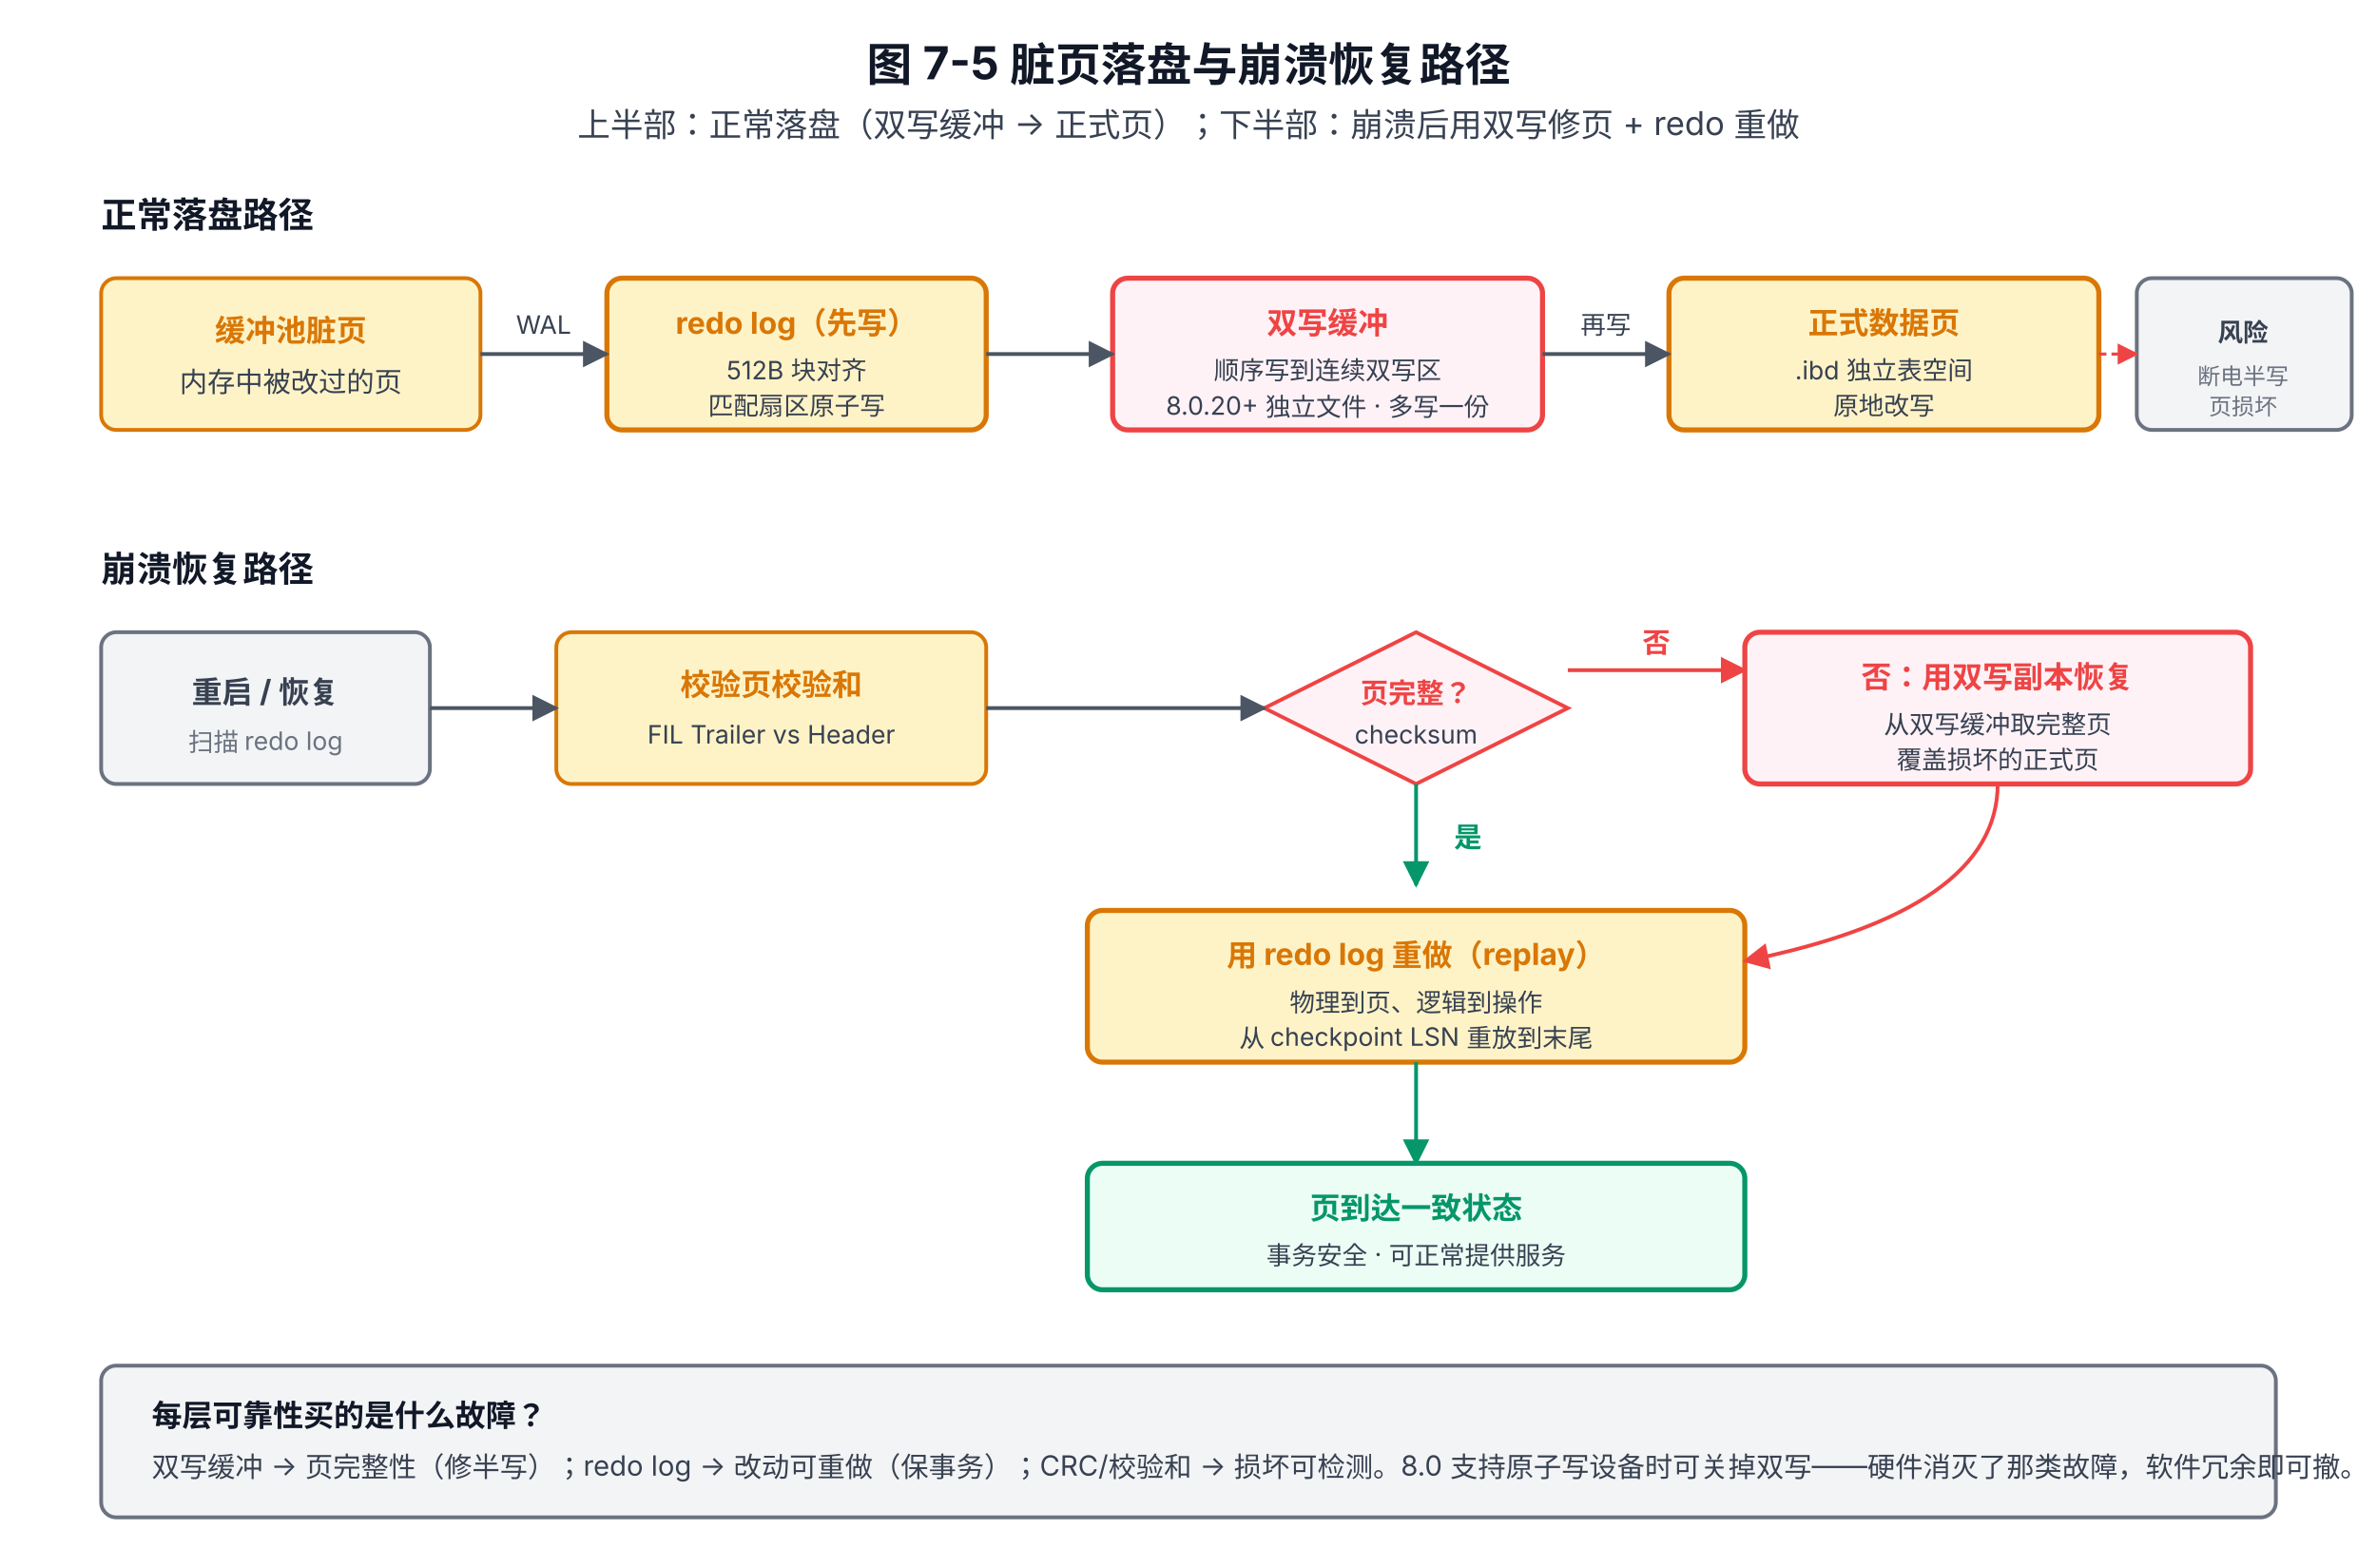
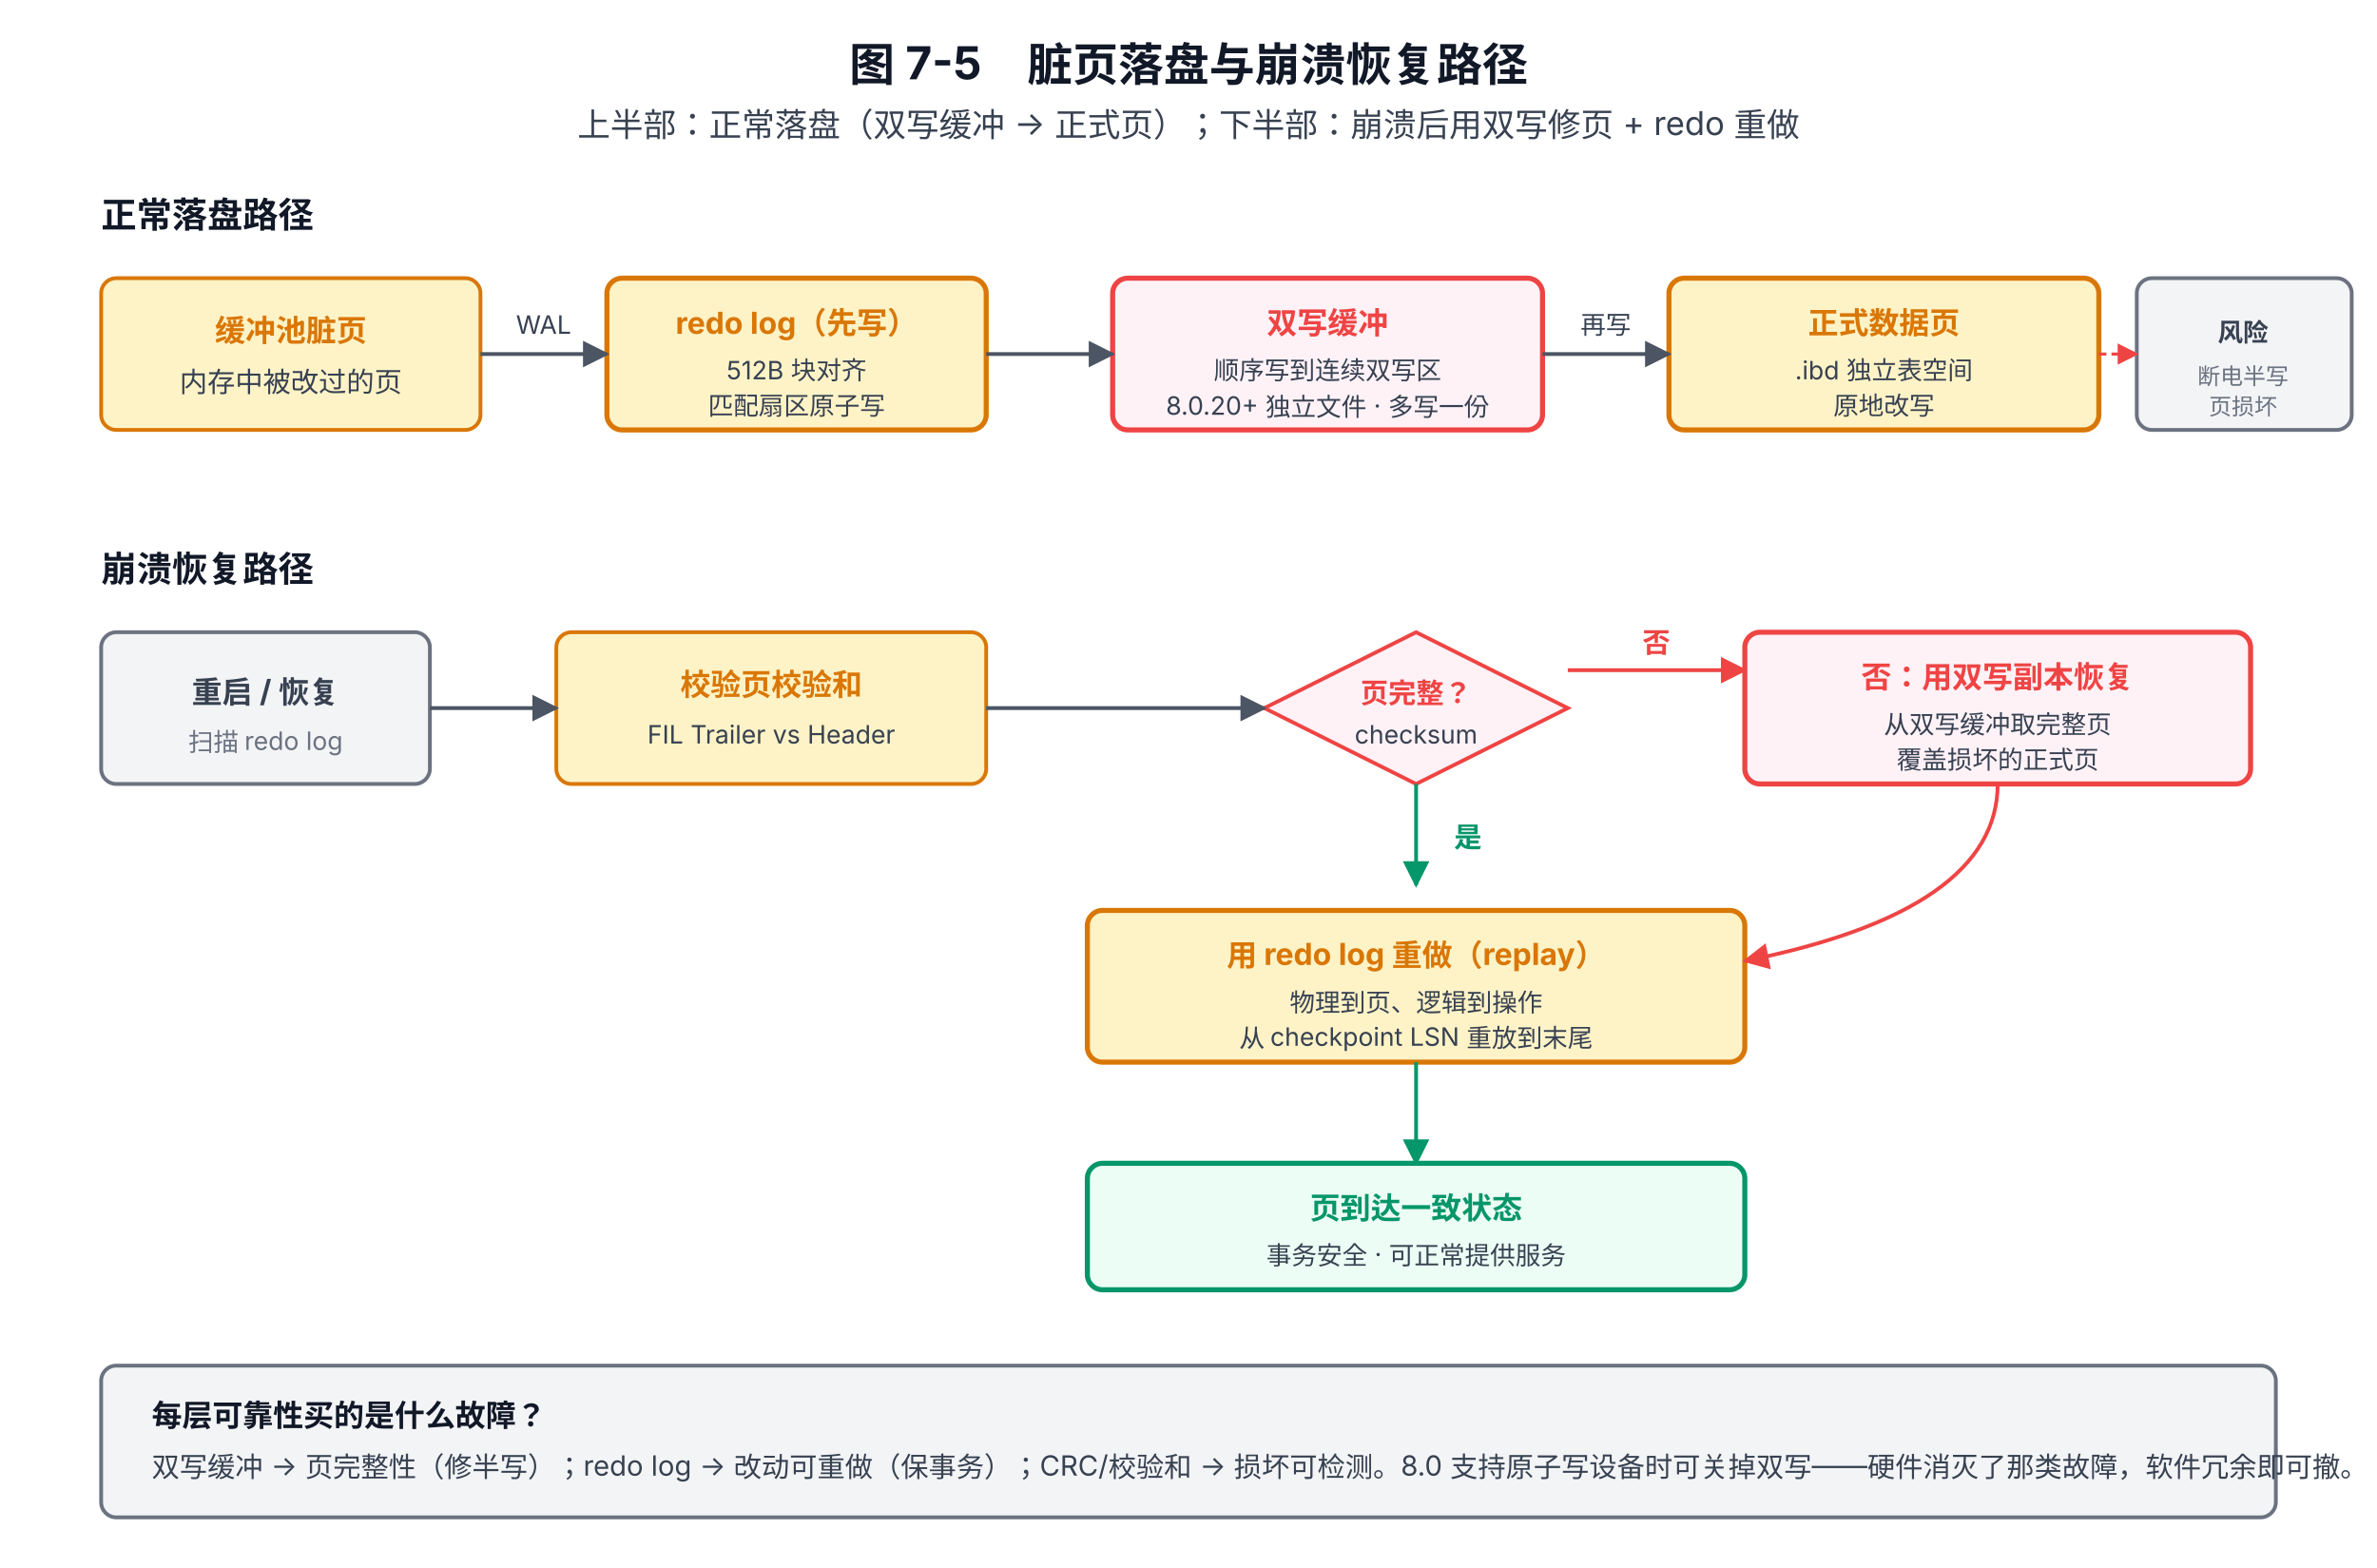
<svg xmlns="http://www.w3.org/2000/svg" viewBox="0 0 940 620" font-family="system-ui, -apple-system, 'PingFang SC', 'Microsoft YaHei', sans-serif">
  <defs>
    <marker id="arrow" viewBox="0 0 10 10" refX="9" refY="5" markerWidth="7" markerHeight="7" orient="auto-start-reverse">
      <path d="M0,0 L10,5 L0,10 z" fill="#4B5563" />
    </marker>
    <marker id="arrowR" viewBox="0 0 10 10" refX="9" refY="5" markerWidth="7" markerHeight="7" orient="auto-start-reverse">
      <path d="M0,0 L10,5 L0,10 z" fill="#EF4444" />
    </marker>
    <marker id="arrowG" viewBox="0 0 10 10" refX="9" refY="5" markerWidth="7" markerHeight="7" orient="auto-start-reverse">
      <path d="M0,0 L10,5 L0,10 z" fill="#059669" />
    </marker>
  </defs>
-   <text x="470" y="32" text-anchor="middle" font-size="18" font-weight="700" fill="#111827">图 7-5 脏页落盘与崩溃恢复路径</text>
+   <text x="470" y="32" text-anchor="middle" font-size="18" font-weight="700" fill="#111827">图 7-5　脏页落盘与崩溃恢复路径</text>
  <text x="470" y="54" text-anchor="middle" font-size="13" fill="#374151">上半部：正常落盘（双写缓冲 → 正式页）；下半部：崩溃后用双写修页 + redo 重做</text>
  <text x="40" y="90" font-size="14" font-weight="700" fill="#111827">正常落盘路径</text>
  <rect x="40" y="110" width="150" height="60" rx="6" fill="#FEF3C7" stroke="#D97706" stroke-width="1.5" />
  <text x="115" y="135" text-anchor="middle" font-size="12" font-weight="700" fill="#D97706">缓冲池脏页</text>
  <text x="115" y="155" text-anchor="middle" font-size="11" fill="#374151">内存中被改过的页</text>
  <rect x="240" y="110" width="150" height="60" rx="6" fill="#FEF3C7" stroke="#D97706" stroke-width="2" />
  <text x="315" y="132" text-anchor="middle" font-size="12" font-weight="700" fill="#D97706">redo log（先写）</text>
  <text x="315" y="150" text-anchor="middle" font-size="10" fill="#374151">512B 块对齐</text>
  <text x="315" y="164" text-anchor="middle" font-size="10" fill="#374151">匹配扇区原子写</text>
  <line x1="190" y1="140" x2="240" y2="140" stroke="#4B5563" stroke-width="1.5" marker-end="url(#arrow)" />
  <text x="215" y="132" text-anchor="middle" font-size="10" fill="#374151">WAL</text>
  <rect x="440" y="110" width="170" height="60" rx="6" fill="#FEF2F7" stroke="#EF4444" stroke-width="2" />
  <text x="525" y="132" text-anchor="middle" font-size="12" font-weight="700" fill="#EF4444">双写缓冲</text>
  <text x="525" y="150" text-anchor="middle" font-size="10" fill="#374151">顺序写到连续双写区</text>
  <text x="525" y="164" text-anchor="middle" font-size="10" fill="#374151">8.0.20+ 独立文件 · 多写一份</text>
  <line x1="390" y1="140" x2="440" y2="140" stroke="#4B5563" stroke-width="1.5" marker-end="url(#arrow)" />
  <rect x="660" y="110" width="170" height="60" rx="6" fill="#FEF3C7" stroke="#D97706" stroke-width="2" />
  <text x="745" y="132" text-anchor="middle" font-size="12" font-weight="700" fill="#D97706">正式数据页</text>
  <text x="745" y="150" text-anchor="middle" font-size="10" fill="#374151">.ibd 独立表空间</text>
  <text x="745" y="164" text-anchor="middle" font-size="10" fill="#374151">原地改写</text>
  <line x1="610" y1="140" x2="660" y2="140" stroke="#4B5563" stroke-width="1.5" marker-end="url(#arrow)" />
  <text x="635" y="132" text-anchor="middle" font-size="10" fill="#374151">再写</text>
  <rect x="845" y="110" width="85" height="60" rx="6" fill="#F3F4F6" stroke="#6B7280" stroke-width="1.5" />
  <text x="887" y="135" text-anchor="middle" font-size="10" font-weight="600" fill="#374151">风险</text>
  <text x="887" y="152" text-anchor="middle" font-size="9" fill="#6B7280">断电半写</text>
  <text x="887" y="164" text-anchor="middle" font-size="9" fill="#6B7280">页损坏</text>
  <line x1="830" y1="140" x2="845" y2="140" stroke="#EF4444" stroke-width="1.2" stroke-dasharray="3 2" marker-end="url(#arrowR)" />
  <text x="40" y="230" font-size="14" font-weight="700" fill="#111827">崩溃恢复路径</text>
  <rect x="40" y="250" width="130" height="60" rx="6" fill="#F3F4F6" stroke="#6B7280" stroke-width="1.5" />
  <text x="105" y="278" text-anchor="middle" font-size="12" font-weight="700" fill="#374151">重启 / 恢复</text>
  <text x="105" y="297" text-anchor="middle" font-size="10" fill="#6B7280">扫描 redo log</text>
  <rect x="220" y="250" width="170" height="60" rx="6" fill="#FEF3C7" stroke="#D97706" stroke-width="1.5" />
  <text x="305" y="275" text-anchor="middle" font-size="12" font-weight="700" fill="#D97706">校验页校验和</text>
  <text x="305" y="294" text-anchor="middle" font-size="10" fill="#374151">FIL Trailer vs Header</text>
  <line x1="170" y1="280" x2="220" y2="280" stroke="#4B5563" stroke-width="1.5" marker-end="url(#arrow)" />
  <polygon points="500,280 560,250 620,280 560,310" fill="#FEF2F7" stroke="#EF4444" stroke-width="1.5" />
  <text x="560" y="278" text-anchor="middle" font-size="11" font-weight="700" fill="#EF4444">页完整？</text>
  <text x="560" y="294" text-anchor="middle" font-size="10" fill="#374151">checksum</text>
  <line x1="390" y1="280" x2="500" y2="280" stroke="#4B5563" stroke-width="1.5" marker-end="url(#arrow)" />
  <rect x="690" y="250" width="200" height="60" rx="6" fill="#FEF2F7" stroke="#EF4444" stroke-width="2" />
  <text x="790" y="272" text-anchor="middle" font-size="12" font-weight="700" fill="#EF4444">否：用双写副本恢复</text>
  <text x="790" y="290" text-anchor="middle" font-size="10" fill="#374151">从双写缓冲取完整页</text>
  <text x="790" y="304" text-anchor="middle" font-size="10" fill="#374151">覆盖损坏的正式页</text>
  <line x1="620" y1="265" x2="690" y2="265" stroke="#EF4444" stroke-width="1.5" marker-end="url(#arrowR)" />
  <text x="655" y="258" text-anchor="middle" font-size="11" font-weight="700" fill="#EF4444">否</text>
  <line x1="560" y1="310" x2="560" y2="350" stroke="#059669" stroke-width="1.5" marker-end="url(#arrowG)" />
  <text x="575" y="335" font-size="11" font-weight="700" fill="#059669">是</text>
  <rect x="430" y="360" width="260" height="60" rx="6" fill="#FEF3C7" stroke="#D97706" stroke-width="2" />
  <text x="560" y="382" text-anchor="middle" font-size="12" font-weight="700" fill="#D97706">用 redo log 重做（replay）</text>
  <text x="560" y="400" text-anchor="middle" font-size="10" fill="#374151">物理到页、逻辑到操作</text>
  <text x="560" y="414" text-anchor="middle" font-size="10" fill="#374151">从 checkpoint LSN 重放到末尾</text>
  <rect x="430" y="460" width="260" height="50" rx="6" fill="#ECFDF5" stroke="#059669" stroke-width="2" />
  <text x="560" y="482" text-anchor="middle" font-size="12" font-weight="700" fill="#059669">页到达一致状态</text>
  <text x="560" y="500" text-anchor="middle" font-size="10" fill="#374151">事务安全 · 可正常提供服务</text>
  <line x1="560" y1="420" x2="560" y2="460" stroke="#059669" stroke-width="1.5" marker-end="url(#arrowG)" />
  <path d="M 790 310 Q 790 360, 690 380" fill="none" stroke="#EF4444" stroke-width="1.5" marker-end="url(#arrowR)" />
  <rect x="40" y="540" width="860" height="60" rx="6" fill="#F3F4F6" stroke="#6B7280" stroke-width="1.5" />
  <text x="60" y="564" font-size="12" font-weight="700" fill="#111827">每层可靠性买的是什么故障？</text>
  <text x="60" y="584" font-size="11" fill="#374151">双写缓冲 → 页完整性（修半写）；redo log → 改动可重做（保事务）；CRC/校验和 → 损坏可检测。8.0 支持原子写设备时可关掉双写——硬件消灭了那类故障，软件冗余即可撤。</text>
</svg>
